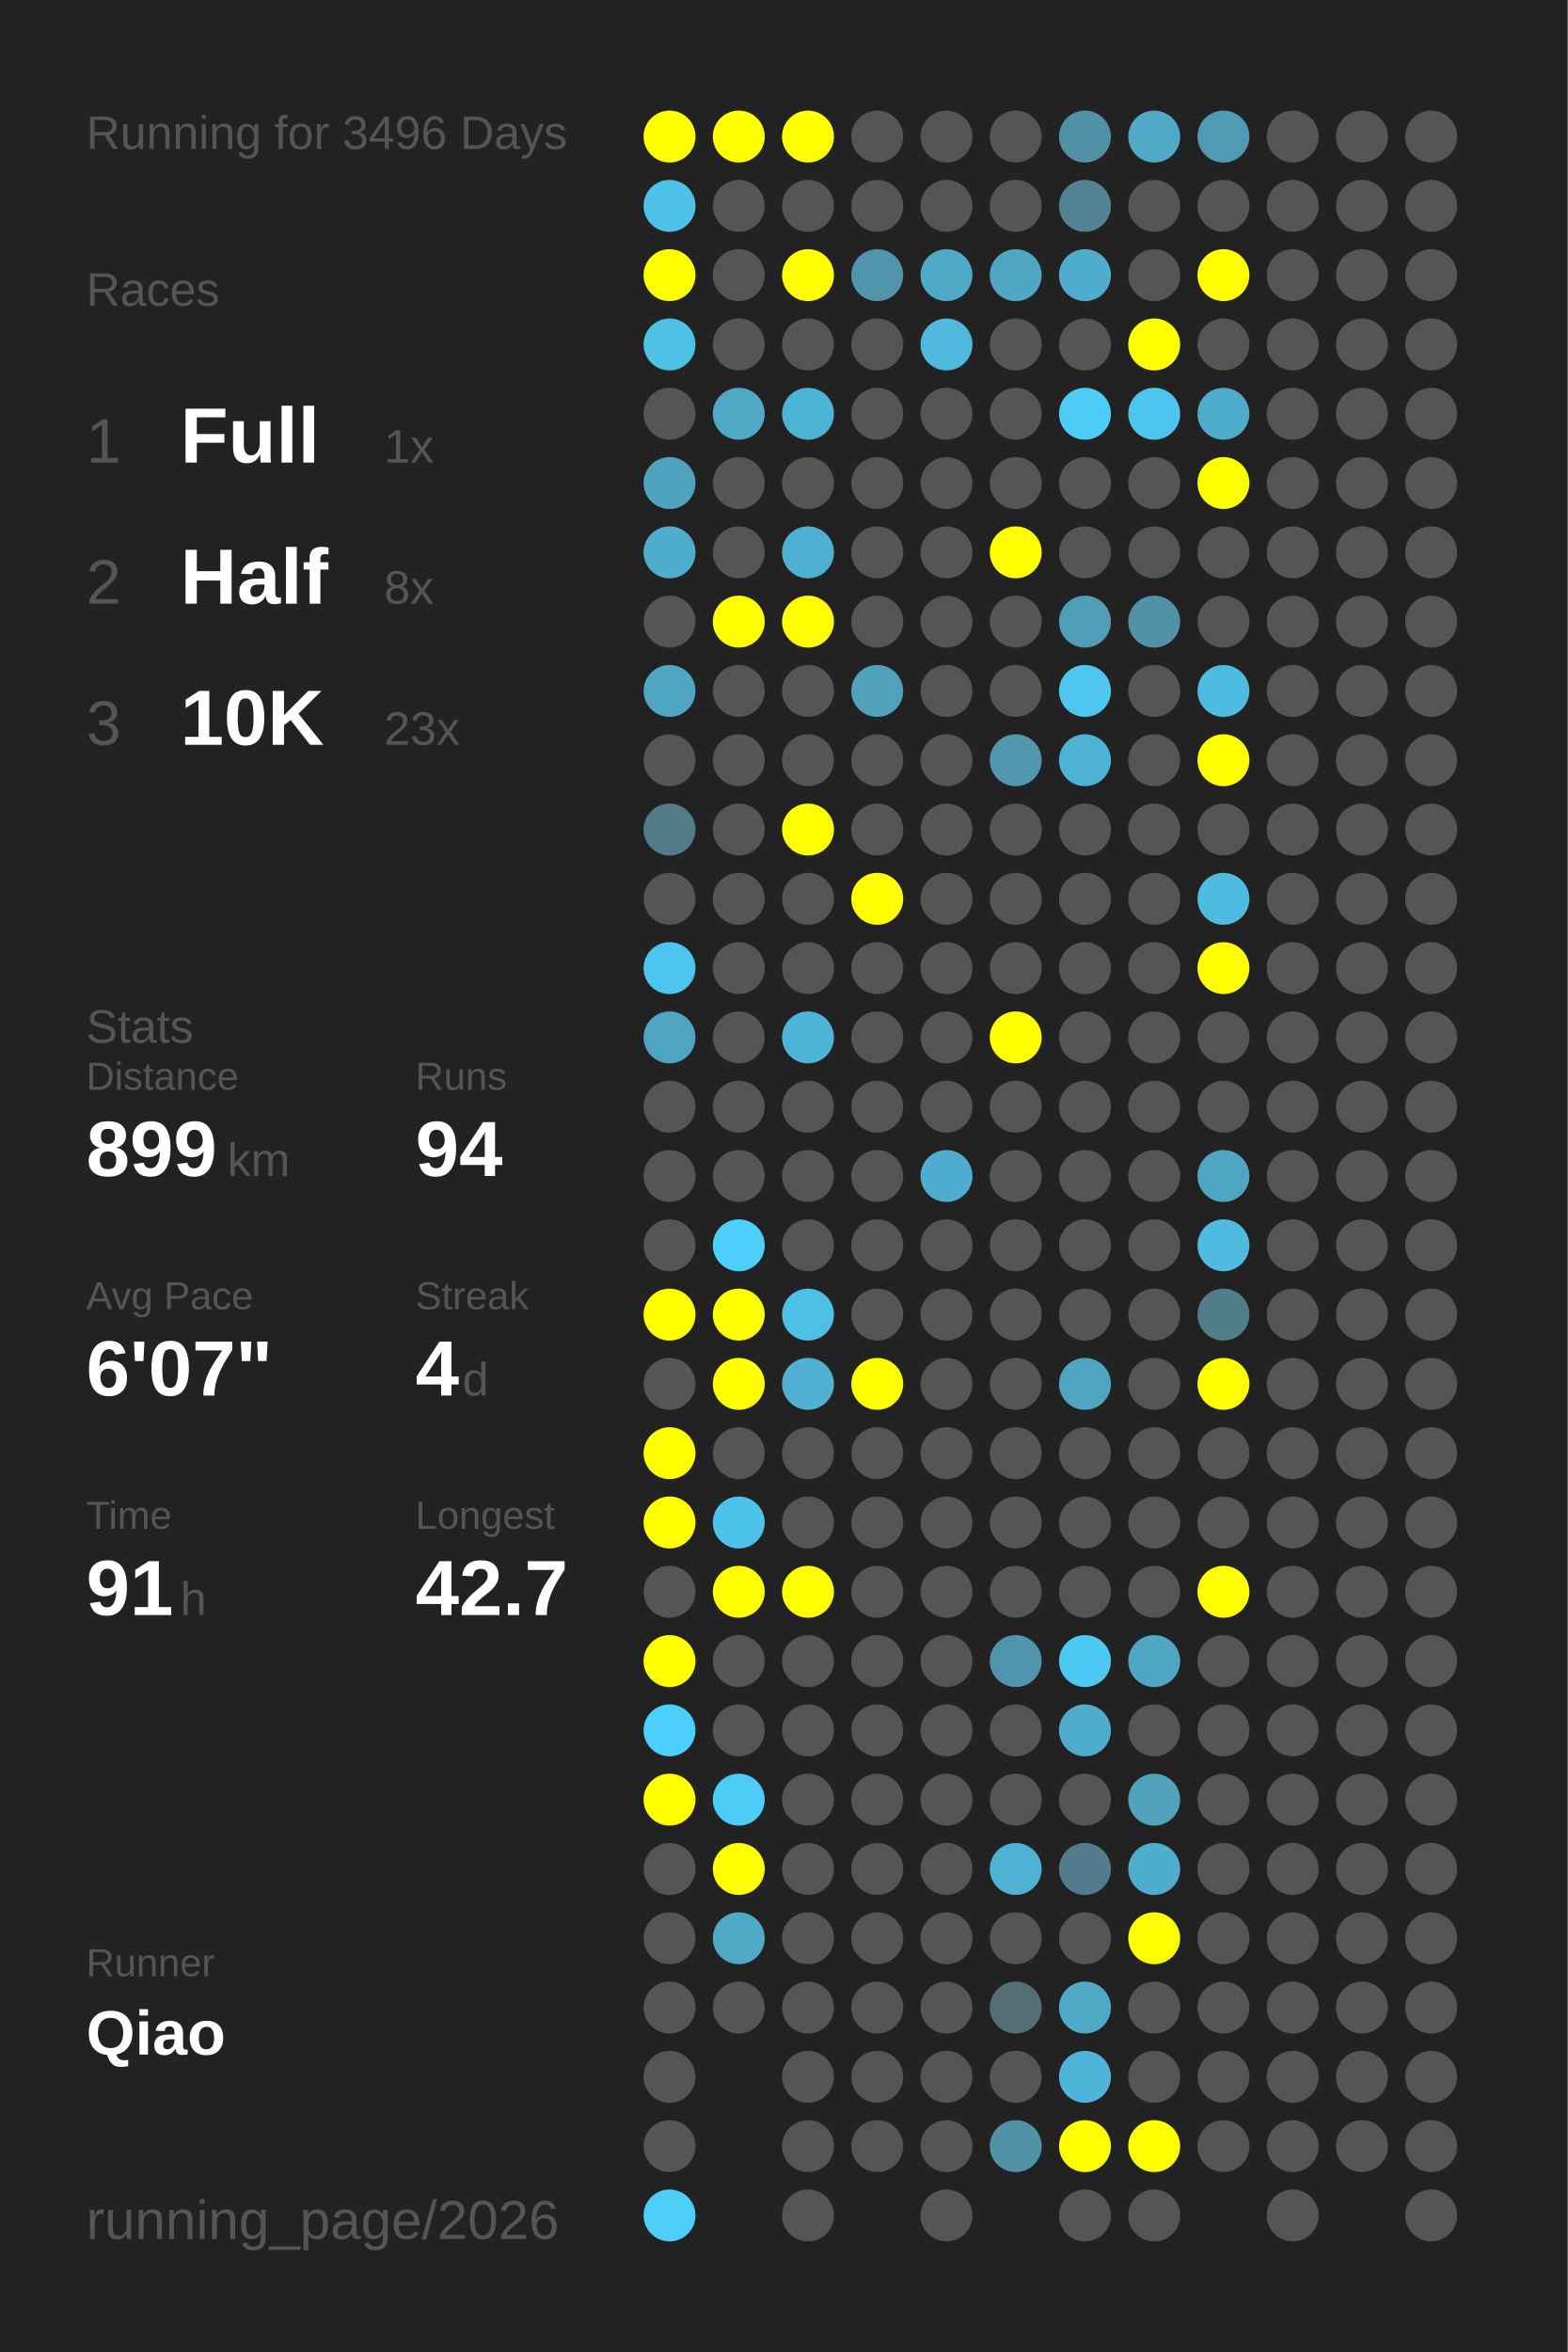
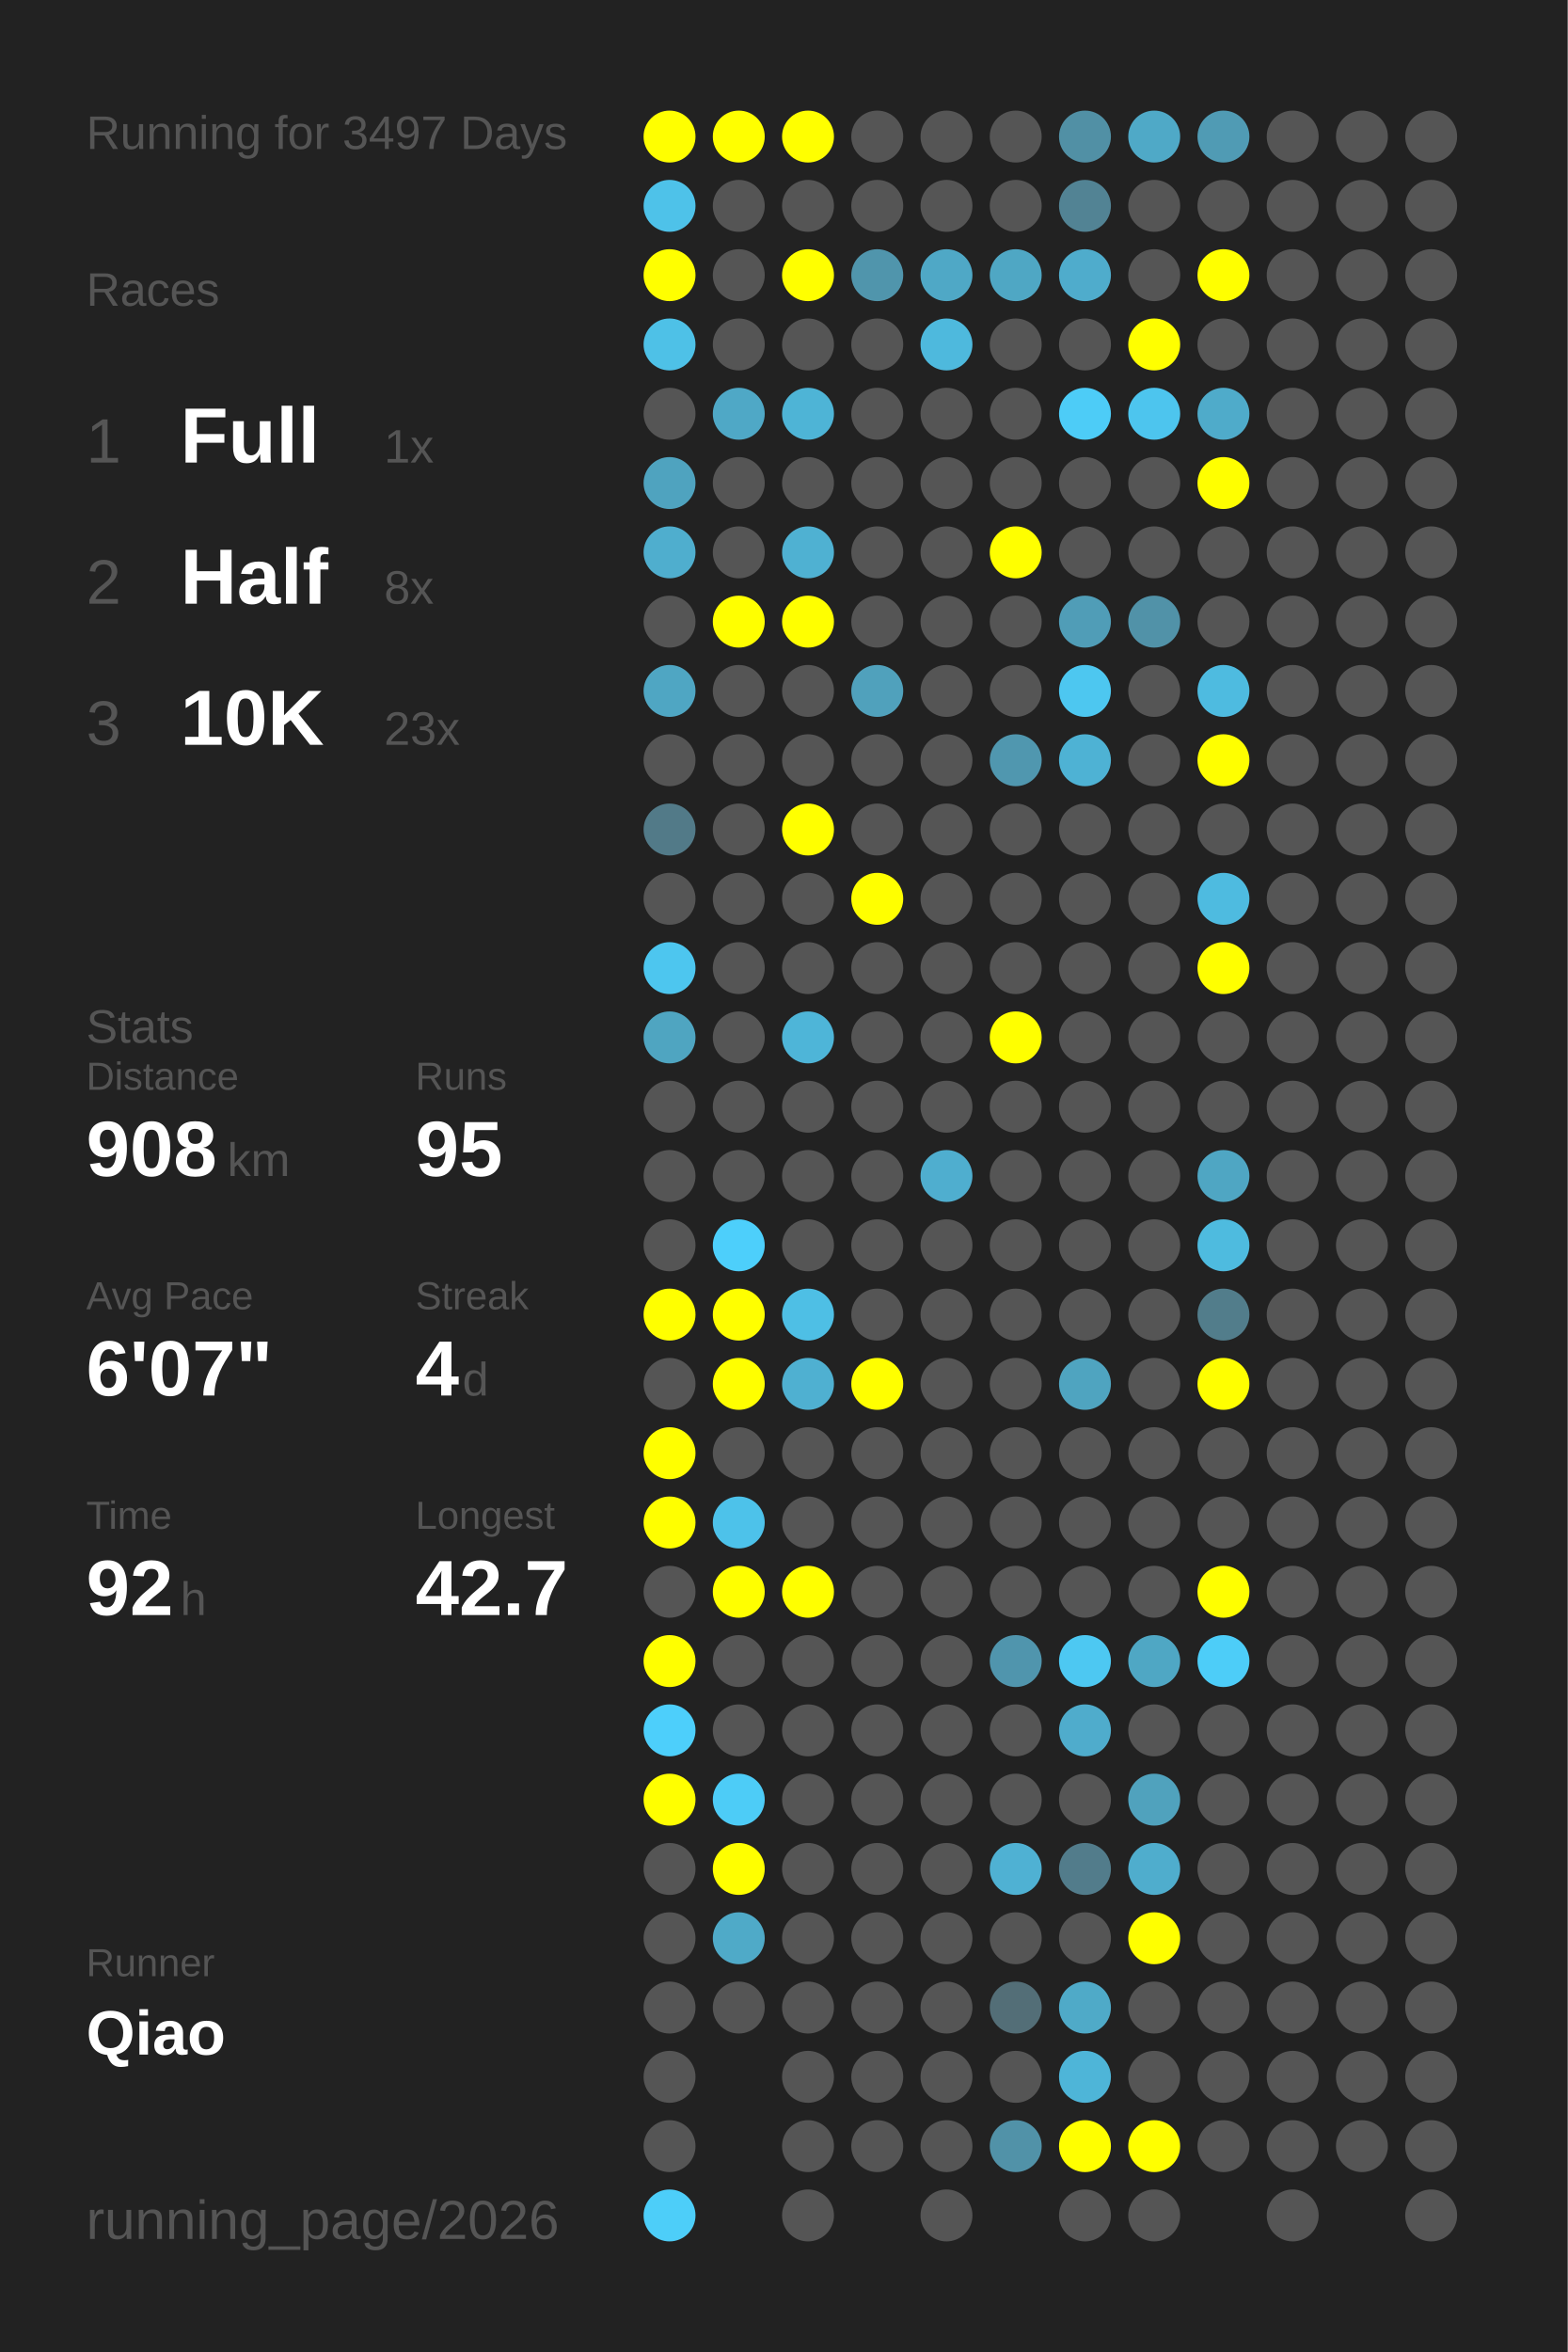
<svg xmlns="http://www.w3.org/2000/svg" baseProfile="full" height="300mm" version="1.1" viewBox="0,0,200,300" width="200mm">
  <defs />
  <rect fill="#222222" height="300" width="200" x="0" y="0" />
-   <text fill="#555555" style="font-size:6px; font-family:Arial;" x="11" y="19">Running for 3496 Days</text>
+   <text fill="#555555" style="font-size:6px; font-family:Arial;" x="11" y="19">Running for 3497 Days</text>
  <text fill="#555555" style="font-size:6px; font-family:Arial;" x="11" y="39">Races</text>
  <text fill="#555555" style="font-size:8px; font-family:Arial;" x="11" y="59">1</text>
  <text fill="#FFFFFF" style="font-size:10px; font-family:Arial; font-weight:bold;" x="23" y="59">Full</text>
  <text fill="#555555" style="font-size:6px; font-family:Arial;" x="49" y="59">1x</text>
  <text fill="#555555" style="font-size:8px; font-family:Arial;" x="11" y="77">2</text>
  <text fill="#FFFFFF" style="font-size:10px; font-family:Arial; font-weight:bold;" x="23" y="77">Half</text>
  <text fill="#555555" style="font-size:6px; font-family:Arial;" x="49" y="77">8x</text>
  <text fill="#555555" style="font-size:8px; font-family:Arial;" x="11" y="95">3</text>
  <text fill="#FFFFFF" style="font-size:10px; font-family:Arial; font-weight:bold;" x="23" y="95">10K</text>
  <text fill="#555555" style="font-size:6px; font-family:Arial;" x="49" y="95">23x</text>
  <text fill="#555555" style="font-size:6px; font-family:Arial;" x="11" y="133">Stats</text>
  <text fill="#555555" style="font-size:5px; font-family:Arial;" x="11" y="139">Distance</text>
-   <text fill="#FFFFFF" style="font-size:10px; font-family:Arial; font-weight:bold;" x="11" y="150">899</text>
+   <text fill="#FFFFFF" style="font-size:10px; font-family:Arial; font-weight:bold;" x="11" y="150">908</text>
  <text fill="#555555" style="font-size:6px; font-family:Arial;" x="29" y="150">km</text>
  <text fill="#555555" style="font-size:5px; font-family:Arial;" x="53" y="139">Runs</text>
-   <text fill="#FFFFFF" style="font-size:10px; font-family:Arial; font-weight:bold;" x="53" y="150">94</text>
+   <text fill="#FFFFFF" style="font-size:10px; font-family:Arial; font-weight:bold;" x="53" y="150">95</text>
  <text fill="#555555" style="font-size:5px; font-family:Arial;" x="11" y="167">Avg Pace</text>
  <text fill="#FFFFFF" style="font-size:10px; font-family:Arial; font-weight:bold;" x="11" y="178">6'07"</text>
  <text fill="#555555" style="font-size:5px; font-family:Arial;" x="53" y="167">Streak</text>
  <text fill="#FFFFFF" style="font-size:10px; font-family:Arial; font-weight:bold;" x="53" y="178">4</text>
  <text fill="#555555" style="font-size:6px; font-family:Arial;" x="59" y="178">d</text>
  <text fill="#555555" style="font-size:5px; font-family:Arial;" x="11" y="195">Time</text>
-   <text fill="#FFFFFF" style="font-size:10px; font-family:Arial; font-weight:bold;" x="11" y="206">91</text>
+   <text fill="#FFFFFF" style="font-size:10px; font-family:Arial; font-weight:bold;" x="11" y="206">92</text>
  <text fill="#555555" style="font-size:6px; font-family:Arial;" x="23" y="206">h</text>
  <text fill="#555555" style="font-size:5px; font-family:Arial;" x="53" y="195">Longest</text>
  <text fill="#FFFFFF" style="font-size:10px; font-family:Arial; font-weight:bold;" x="53" y="206">42.7</text>
  <text fill="#555555" style="font-size:5px; font-family:Arial;" x="11" y="252.065">Runner</text>
  <text fill="#FFFFFF" style="font-size:8px; font-family:Arial; font-weight:bold;" x="11" y="262.065">Qiao</text>
  <text fill="#555555" style="font-size:7px; font-family:Arial;" x="11" y="285.581">running_page/2026</text>
  <circle cx="85.417" cy="17.419" fill="#FFFF00" r="3.312" />
  <circle cx="85.417" cy="26.258" fill="#4ec2e9" r="3.312" />
  <circle cx="85.417" cy="35.097" fill="#FFFF00" r="3.312" />
  <circle cx="85.417" cy="43.935" fill="#4ec1e7" r="3.312" />
  <circle cx="85.417" cy="52.774" fill="#555555" r="3.312" />
  <circle cx="85.417" cy="61.613" fill="#4fa3bf" r="3.312" />
  <circle cx="85.417" cy="70.452" fill="#4faece" r="3.312" />
  <circle cx="85.417" cy="79.29" fill="#555555" r="3.312" />
  <circle cx="85.417" cy="88.129" fill="#4fa6c3" r="3.312" />
  <circle cx="85.417" cy="96.968" fill="#555555" r="3.312" />
  <circle cx="85.417" cy="105.806" fill="#527a88" r="3.312" />
  <circle cx="85.417" cy="114.645" fill="#555555" r="3.312" />
  <circle cx="85.417" cy="123.484" fill="#4dc6ef" r="3.312" />
  <circle cx="85.417" cy="132.323" fill="#4fa5c1" r="3.312" />
  <circle cx="85.417" cy="141.161" fill="#555555" r="3.312" />
  <circle cx="85.417" cy="150" fill="#555555" r="3.312" />
  <circle cx="85.417" cy="158.839" fill="#555555" r="3.312" />
  <circle cx="85.417" cy="167.677" fill="#FFFF00" r="3.312" />
  <circle cx="85.417" cy="176.516" fill="#555555" r="3.312" />
  <circle cx="85.417" cy="185.355" fill="#FFFF00" r="3.312" />
  <circle cx="85.417" cy="194.194" fill="#FFFF00" r="3.312" />
  <circle cx="85.417" cy="203.032" fill="#555555" r="3.312" />
  <circle cx="85.417" cy="211.871" fill="#FFFF00" r="3.312" />
  <circle cx="85.417" cy="220.71" fill="#4dcffb" r="3.312" />
  <circle cx="85.417" cy="229.548" fill="#FFFF00" r="3.312" />
  <circle cx="85.417" cy="238.387" fill="#555555" r="3.312" />
  <circle cx="85.417" cy="247.226" fill="#555555" r="3.312" />
  <circle cx="85.417" cy="256.065" fill="#555555" r="3.312" />
  <circle cx="85.417" cy="264.903" fill="#555555" r="3.312" />
  <circle cx="85.417" cy="273.742" fill="#555555" r="3.312" />
  <circle cx="85.417" cy="282.581" fill="#4dcef9" r="3.312" />
  <circle cx="94.25" cy="17.419" fill="#FFFF00" r="3.312" />
  <circle cx="94.25" cy="26.258" fill="#555555" r="3.312" />
  <circle cx="94.25" cy="35.097" fill="#555555" r="3.312" />
  <circle cx="94.25" cy="43.935" fill="#555555" r="3.312" />
  <circle cx="94.25" cy="52.774" fill="#4fa8c6" r="3.312" />
  <circle cx="94.25" cy="61.613" fill="#555555" r="3.312" />
  <circle cx="94.25" cy="70.452" fill="#555555" r="3.312" />
  <circle cx="94.25" cy="79.29" fill="#FFFF00" r="3.312" />
  <circle cx="94.25" cy="88.129" fill="#555555" r="3.312" />
  <circle cx="94.25" cy="96.968" fill="#555555" r="3.312" />
  <circle cx="94.25" cy="105.806" fill="#555555" r="3.312" />
  <circle cx="94.25" cy="114.645" fill="#555555" r="3.312" />
  <circle cx="94.25" cy="123.484" fill="#555555" r="3.312" />
  <circle cx="94.25" cy="132.323" fill="#555555" r="3.312" />
  <circle cx="94.25" cy="141.161" fill="#555555" r="3.312" />
  <circle cx="94.25" cy="150" fill="#555555" r="3.312" />
  <circle cx="94.25" cy="158.839" fill="#4dcffb" r="3.312" />
  <circle cx="94.25" cy="167.677" fill="#FFFF00" r="3.312" />
  <circle cx="94.25" cy="176.516" fill="#FFFF00" r="3.312" />
  <circle cx="94.25" cy="185.355" fill="#555555" r="3.312" />
  <circle cx="94.25" cy="194.194" fill="#4dc2ea" r="3.312" />
  <circle cx="94.25" cy="203.032" fill="#FFFF00" r="3.312" />
  <circle cx="94.25" cy="211.871" fill="#555555" r="3.312" />
  <circle cx="94.25" cy="220.71" fill="#555555" r="3.312" />
  <circle cx="94.25" cy="229.548" fill="#4dccf7" r="3.312" />
  <circle cx="94.25" cy="238.387" fill="#FFFF00" r="3.312" />
  <circle cx="94.25" cy="247.226" fill="#4faac8" r="3.312" />
  <circle cx="94.25" cy="256.065" fill="#555555" r="3.312" />
  <circle cx="103.083" cy="17.419" fill="#FFFF00" r="3.312" />
  <circle cx="103.083" cy="26.258" fill="#555555" r="3.312" />
  <circle cx="103.083" cy="35.097" fill="#FFFF00" r="3.312" />
  <circle cx="103.083" cy="43.935" fill="#555555" r="3.312" />
  <circle cx="103.083" cy="52.774" fill="#4eb4d6" r="3.312" />
  <circle cx="103.083" cy="61.613" fill="#555555" r="3.312" />
  <circle cx="103.083" cy="70.452" fill="#4fb1d2" r="3.312" />
  <circle cx="103.083" cy="79.29" fill="#FFFF00" r="3.312" />
  <circle cx="103.083" cy="88.129" fill="#555555" r="3.312" />
  <circle cx="103.083" cy="96.968" fill="#555555" r="3.312" />
  <circle cx="103.083" cy="105.806" fill="#FFFF00" r="3.312" />
  <circle cx="103.083" cy="114.645" fill="#555555" r="3.312" />
  <circle cx="103.083" cy="123.484" fill="#555555" r="3.312" />
  <circle cx="103.083" cy="132.323" fill="#4eb5d8" r="3.312" />
  <circle cx="103.083" cy="141.161" fill="#555555" r="3.312" />
  <circle cx="103.083" cy="150" fill="#555555" r="3.312" />
  <circle cx="103.083" cy="158.839" fill="#555555" r="3.312" />
  <circle cx="103.083" cy="167.677" fill="#4ebfe5" r="3.312" />
  <circle cx="103.083" cy="176.516" fill="#4fb0d1" r="3.312" />
  <circle cx="103.083" cy="185.355" fill="#555555" r="3.312" />
  <circle cx="103.083" cy="194.194" fill="#555555" r="3.312" />
  <circle cx="103.083" cy="203.032" fill="#FFFF00" r="3.312" />
  <circle cx="103.083" cy="211.871" fill="#555555" r="3.312" />
  <circle cx="103.083" cy="220.71" fill="#555555" r="3.312" />
  <circle cx="103.083" cy="229.548" fill="#555555" r="3.312" />
  <circle cx="103.083" cy="238.387" fill="#555555" r="3.312" />
  <circle cx="103.083" cy="247.226" fill="#555555" r="3.312" />
  <circle cx="103.083" cy="256.065" fill="#555555" r="3.312" />
  <circle cx="103.083" cy="264.903" fill="#555555" r="3.312" />
  <circle cx="103.083" cy="273.742" fill="#555555" r="3.312" />
  <circle cx="103.083" cy="282.581" fill="#555555" r="3.312" />
  <circle cx="111.917" cy="17.419" fill="#555555" r="3.312" />
  <circle cx="111.917" cy="26.258" fill="#555555" r="3.312" />
  <circle cx="111.917" cy="35.097" fill="#5095ac" r="3.312" />
  <circle cx="111.917" cy="43.935" fill="#555555" r="3.312" />
  <circle cx="111.917" cy="52.774" fill="#555555" r="3.312" />
  <circle cx="111.917" cy="61.613" fill="#555555" r="3.312" />
  <circle cx="111.917" cy="70.452" fill="#555555" r="3.312" />
  <circle cx="111.917" cy="79.29" fill="#555555" r="3.312" />
  <circle cx="111.917" cy="88.129" fill="#50a1bc" r="3.312" />
  <circle cx="111.917" cy="96.968" fill="#555555" r="3.312" />
  <circle cx="111.917" cy="105.806" fill="#555555" r="3.312" />
  <circle cx="111.917" cy="114.645" fill="#FFFF00" r="3.312" />
  <circle cx="111.917" cy="123.484" fill="#555555" r="3.312" />
  <circle cx="111.917" cy="132.323" fill="#555555" r="3.312" />
  <circle cx="111.917" cy="141.161" fill="#555555" r="3.312" />
  <circle cx="111.917" cy="150" fill="#555555" r="3.312" />
  <circle cx="111.917" cy="158.839" fill="#555555" r="3.312" />
  <circle cx="111.917" cy="167.677" fill="#555555" r="3.312" />
  <circle cx="111.917" cy="176.516" fill="#FFFF00" r="3.312" />
  <circle cx="111.917" cy="185.355" fill="#555555" r="3.312" />
  <circle cx="111.917" cy="194.194" fill="#555555" r="3.312" />
  <circle cx="111.917" cy="203.032" fill="#555555" r="3.312" />
  <circle cx="111.917" cy="211.871" fill="#555555" r="3.312" />
  <circle cx="111.917" cy="220.71" fill="#555555" r="3.312" />
  <circle cx="111.917" cy="229.548" fill="#555555" r="3.312" />
  <circle cx="111.917" cy="238.387" fill="#555555" r="3.312" />
  <circle cx="111.917" cy="247.226" fill="#555555" r="3.312" />
  <circle cx="111.917" cy="256.065" fill="#555555" r="3.312" />
  <circle cx="111.917" cy="264.903" fill="#555555" r="3.312" />
  <circle cx="111.917" cy="273.742" fill="#555555" r="3.312" />
  <circle cx="120.75" cy="17.419" fill="#555555" r="3.312" />
  <circle cx="120.75" cy="26.258" fill="#555555" r="3.312" />
  <circle cx="120.75" cy="35.097" fill="#4fa8c6" r="3.312" />
  <circle cx="120.75" cy="43.935" fill="#4eb9dd" r="3.312" />
  <circle cx="120.75" cy="52.774" fill="#555555" r="3.312" />
  <circle cx="120.75" cy="61.613" fill="#555555" r="3.312" />
  <circle cx="120.75" cy="70.452" fill="#555555" r="3.312" />
  <circle cx="120.75" cy="79.29" fill="#555555" r="3.312" />
  <circle cx="120.75" cy="88.129" fill="#555555" r="3.312" />
  <circle cx="120.75" cy="96.968" fill="#555555" r="3.312" />
  <circle cx="120.75" cy="105.806" fill="#555555" r="3.312" />
  <circle cx="120.75" cy="114.645" fill="#555555" r="3.312" />
  <circle cx="120.75" cy="123.484" fill="#555555" r="3.312" />
  <circle cx="120.75" cy="132.323" fill="#555555" r="3.312" />
  <circle cx="120.75" cy="141.161" fill="#555555" r="3.312" />
  <circle cx="120.75" cy="150" fill="#4faecf" r="3.312" />
  <circle cx="120.75" cy="158.839" fill="#555555" r="3.312" />
  <circle cx="120.75" cy="167.677" fill="#555555" r="3.312" />
  <circle cx="120.75" cy="176.516" fill="#555555" r="3.312" />
  <circle cx="120.75" cy="185.355" fill="#555555" r="3.312" />
  <circle cx="120.75" cy="194.194" fill="#555555" r="3.312" />
  <circle cx="120.75" cy="203.032" fill="#555555" r="3.312" />
  <circle cx="120.75" cy="211.871" fill="#555555" r="3.312" />
  <circle cx="120.75" cy="220.71" fill="#555555" r="3.312" />
  <circle cx="120.75" cy="229.548" fill="#555555" r="3.312" />
  <circle cx="120.75" cy="238.387" fill="#555555" r="3.312" />
  <circle cx="120.75" cy="247.226" fill="#555555" r="3.312" />
  <circle cx="120.75" cy="256.065" fill="#555555" r="3.312" />
  <circle cx="120.75" cy="264.903" fill="#555555" r="3.312" />
  <circle cx="120.75" cy="273.742" fill="#555555" r="3.312" />
  <circle cx="120.75" cy="282.581" fill="#555555" r="3.312" />
  <circle cx="129.583" cy="17.419" fill="#555555" r="3.312" />
  <circle cx="129.583" cy="26.258" fill="#555555" r="3.312" />
  <circle cx="129.583" cy="35.097" fill="#4fa7c4" r="3.312" />
  <circle cx="129.583" cy="43.935" fill="#555555" r="3.312" />
  <circle cx="129.583" cy="52.774" fill="#555555" r="3.312" />
  <circle cx="129.583" cy="61.613" fill="#555555" r="3.312" />
  <circle cx="129.583" cy="70.452" fill="#FFFF00" r="3.312" />
  <circle cx="129.583" cy="79.29" fill="#555555" r="3.312" />
  <circle cx="129.583" cy="88.129" fill="#555555" r="3.312" />
  <circle cx="129.583" cy="96.968" fill="#5097af" r="3.312" />
  <circle cx="129.583" cy="105.806" fill="#555555" r="3.312" />
  <circle cx="129.583" cy="114.645" fill="#555555" r="3.312" />
  <circle cx="129.583" cy="123.484" fill="#555555" r="3.312" />
  <circle cx="129.583" cy="132.323" fill="#FFFF00" r="3.312" />
  <circle cx="129.583" cy="141.161" fill="#555555" r="3.312" />
  <circle cx="129.583" cy="150" fill="#555555" r="3.312" />
  <circle cx="129.583" cy="158.839" fill="#555555" r="3.312" />
  <circle cx="129.583" cy="167.677" fill="#555555" r="3.312" />
  <circle cx="129.583" cy="176.516" fill="#555555" r="3.312" />
  <circle cx="129.583" cy="185.355" fill="#555555" r="3.312" />
  <circle cx="129.583" cy="194.194" fill="#555555" r="3.312" />
  <circle cx="129.583" cy="203.032" fill="#555555" r="3.312" />
  <circle cx="129.583" cy="211.871" fill="#5095ad" r="3.312" />
  <circle cx="129.583" cy="220.71" fill="#555555" r="3.312" />
  <circle cx="129.583" cy="229.548" fill="#555555" r="3.312" />
  <circle cx="129.583" cy="238.387" fill="#4fb1d3" r="3.312" />
  <circle cx="129.583" cy="247.226" fill="#555555" r="3.312" />
  <circle cx="129.583" cy="256.065" fill="#536e77" r="3.312" />
  <circle cx="129.583" cy="264.903" fill="#555555" r="3.312" />
  <circle cx="129.583" cy="273.742" fill="#5192a8" r="3.312" />
  <circle cx="138.417" cy="17.419" fill="#5190a5" r="3.312" />
  <circle cx="138.417" cy="26.258" fill="#528394" r="3.312" />
  <circle cx="138.417" cy="35.097" fill="#4faccc" r="3.312" />
  <circle cx="138.417" cy="43.935" fill="#555555" r="3.312" />
  <circle cx="138.417" cy="52.774" fill="#4dccf7" r="3.312" />
  <circle cx="138.417" cy="61.613" fill="#555555" r="3.312" />
  <circle cx="138.417" cy="70.452" fill="#555555" r="3.312" />
  <circle cx="138.417" cy="79.29" fill="#509db7" r="3.312" />
  <circle cx="138.417" cy="88.129" fill="#4dc7f0" r="3.312" />
  <circle cx="138.417" cy="96.968" fill="#4eb2d4" r="3.312" />
  <circle cx="138.417" cy="105.806" fill="#555555" r="3.312" />
  <circle cx="138.417" cy="114.645" fill="#555555" r="3.312" />
  <circle cx="138.417" cy="123.484" fill="#555555" r="3.312" />
  <circle cx="138.417" cy="132.323" fill="#555555" r="3.312" />
  <circle cx="138.417" cy="141.161" fill="#555555" r="3.312" />
  <circle cx="138.417" cy="150" fill="#555555" r="3.312" />
  <circle cx="138.417" cy="158.839" fill="#555555" r="3.312" />
  <circle cx="138.417" cy="167.677" fill="#555555" r="3.312" />
  <circle cx="138.417" cy="176.516" fill="#4fa4c0" r="3.312" />
  <circle cx="138.417" cy="185.355" fill="#555555" r="3.312" />
  <circle cx="138.417" cy="194.194" fill="#555555" r="3.312" />
  <circle cx="138.417" cy="203.032" fill="#555555" r="3.312" />
  <circle cx="138.417" cy="211.871" fill="#4dc8f2" r="3.312" />
  <circle cx="138.417" cy="220.71" fill="#4faccc" r="3.312" />
  <circle cx="138.417" cy="229.548" fill="#555555" r="3.312" />
  <circle cx="138.417" cy="238.387" fill="#527c8b" r="3.312" />
  <circle cx="138.417" cy="247.226" fill="#555555" r="3.312" />
  <circle cx="138.417" cy="256.065" fill="#4faac8" r="3.312" />
  <circle cx="138.417" cy="264.903" fill="#4eb5d8" r="3.312" />
  <circle cx="138.417" cy="273.742" fill="#FFFF00" r="3.312" />
  <circle cx="138.417" cy="282.581" fill="#555555" r="3.312" />
  <circle cx="147.25" cy="17.419" fill="#4fa9c7" r="3.312" />
  <circle cx="147.25" cy="26.258" fill="#555555" r="3.312" />
  <circle cx="147.25" cy="35.097" fill="#555555" r="3.312" />
  <circle cx="147.25" cy="43.935" fill="#FFFF00" r="3.312" />
  <circle cx="147.25" cy="52.774" fill="#4dc5ee" r="3.312" />
  <circle cx="147.25" cy="61.613" fill="#555555" r="3.312" />
  <circle cx="147.25" cy="70.452" fill="#555555" r="3.312" />
  <circle cx="147.25" cy="79.29" fill="#5192a8" r="3.312" />
  <circle cx="147.25" cy="88.129" fill="#555555" r="3.312" />
  <circle cx="147.25" cy="96.968" fill="#555555" r="3.312" />
  <circle cx="147.25" cy="105.806" fill="#555555" r="3.312" />
  <circle cx="147.25" cy="114.645" fill="#555555" r="3.312" />
  <circle cx="147.25" cy="123.484" fill="#555555" r="3.312" />
  <circle cx="147.25" cy="132.323" fill="#555555" r="3.312" />
  <circle cx="147.25" cy="141.161" fill="#555555" r="3.312" />
  <circle cx="147.25" cy="150" fill="#555555" r="3.312" />
  <circle cx="147.25" cy="158.839" fill="#555555" r="3.312" />
  <circle cx="147.25" cy="167.677" fill="#555555" r="3.312" />
  <circle cx="147.25" cy="176.516" fill="#555555" r="3.312" />
  <circle cx="147.25" cy="185.355" fill="#555555" r="3.312" />
  <circle cx="147.25" cy="194.194" fill="#555555" r="3.312" />
  <circle cx="147.25" cy="203.032" fill="#555555" r="3.312" />
  <circle cx="147.25" cy="211.871" fill="#4fa7c4" r="3.312" />
  <circle cx="147.25" cy="220.71" fill="#555555" r="3.312" />
  <circle cx="147.25" cy="229.548" fill="#50a2bd" r="3.312" />
  <circle cx="147.25" cy="238.387" fill="#4fadcd" r="3.312" />
  <circle cx="147.25" cy="247.226" fill="#FFFF00" r="3.312" />
  <circle cx="147.25" cy="256.065" fill="#555555" r="3.312" />
  <circle cx="147.25" cy="264.903" fill="#555555" r="3.312" />
  <circle cx="147.25" cy="273.742" fill="#FFFF00" r="3.312" />
  <circle cx="147.25" cy="282.581" fill="#555555" r="3.312" />
  <circle cx="156.083" cy="17.419" fill="#509bb4" r="3.312" />
  <circle cx="156.083" cy="26.258" fill="#555555" r="3.312" />
  <circle cx="156.083" cy="35.097" fill="#FFFF00" r="3.312" />
  <circle cx="156.083" cy="43.935" fill="#555555" r="3.312" />
  <circle cx="156.083" cy="52.774" fill="#4fabca" r="3.312" />
  <circle cx="156.083" cy="61.613" fill="#FFFF00" r="3.312" />
  <circle cx="156.083" cy="70.452" fill="#555555" r="3.312" />
  <circle cx="156.083" cy="79.29" fill="#555555" r="3.312" />
  <circle cx="156.083" cy="88.129" fill="#4ebbe0" r="3.312" />
  <circle cx="156.083" cy="96.968" fill="#FFFF00" r="3.312" />
  <circle cx="156.083" cy="105.806" fill="#555555" r="3.312" />
  <circle cx="156.083" cy="114.645" fill="#4ebbe0" r="3.312" />
  <circle cx="156.083" cy="123.484" fill="#FFFF00" r="3.312" />
  <circle cx="156.083" cy="132.323" fill="#555555" r="3.312" />
  <circle cx="156.083" cy="141.161" fill="#555555" r="3.312" />
  <circle cx="156.083" cy="150" fill="#4fa6c3" r="3.312" />
  <circle cx="156.083" cy="158.839" fill="#4ebbdf" r="3.312" />
  <circle cx="156.083" cy="167.677" fill="#527d8b" r="3.312" />
  <circle cx="156.083" cy="176.516" fill="#FFFF00" r="3.312" />
  <circle cx="156.083" cy="185.355" fill="#555555" r="3.312" />
  <circle cx="156.083" cy="194.194" fill="#555555" r="3.312" />
  <circle cx="156.083" cy="203.032" fill="#FFFF00" r="3.312" />
-   <circle cx="156.083" cy="211.871" fill="#555555" r="3.312" />
+   <circle cx="156.083" cy="211.871" fill="#4dcdf8" r="3.312" />
  <circle cx="156.083" cy="220.71" fill="#555555" r="3.312" />
  <circle cx="156.083" cy="229.548" fill="#555555" r="3.312" />
  <circle cx="156.083" cy="238.387" fill="#555555" r="3.312" />
  <circle cx="156.083" cy="247.226" fill="#555555" r="3.312" />
  <circle cx="156.083" cy="256.065" fill="#555555" r="3.312" />
  <circle cx="156.083" cy="264.903" fill="#555555" r="3.312" />
  <circle cx="156.083" cy="273.742" fill="#555555" r="3.312" />
  <circle cx="164.917" cy="17.419" fill="#555555" r="3.312" />
  <circle cx="164.917" cy="26.258" fill="#555555" r="3.312" />
  <circle cx="164.917" cy="35.097" fill="#555555" r="3.312" />
  <circle cx="164.917" cy="43.935" fill="#555555" r="3.312" />
  <circle cx="164.917" cy="52.774" fill="#555555" r="3.312" />
  <circle cx="164.917" cy="61.613" fill="#555555" r="3.312" />
  <circle cx="164.917" cy="70.452" fill="#555555" r="3.312" />
  <circle cx="164.917" cy="79.29" fill="#555555" r="3.312" />
  <circle cx="164.917" cy="88.129" fill="#555555" r="3.312" />
  <circle cx="164.917" cy="96.968" fill="#555555" r="3.312" />
  <circle cx="164.917" cy="105.806" fill="#555555" r="3.312" />
  <circle cx="164.917" cy="114.645" fill="#555555" r="3.312" />
  <circle cx="164.917" cy="123.484" fill="#555555" r="3.312" />
  <circle cx="164.917" cy="132.323" fill="#555555" r="3.312" />
  <circle cx="164.917" cy="141.161" fill="#555555" r="3.312" />
  <circle cx="164.917" cy="150" fill="#555555" r="3.312" />
  <circle cx="164.917" cy="158.839" fill="#555555" r="3.312" />
  <circle cx="164.917" cy="167.677" fill="#555555" r="3.312" />
  <circle cx="164.917" cy="176.516" fill="#555555" r="3.312" />
  <circle cx="164.917" cy="185.355" fill="#555555" r="3.312" />
  <circle cx="164.917" cy="194.194" fill="#555555" r="3.312" />
  <circle cx="164.917" cy="203.032" fill="#555555" r="3.312" />
  <circle cx="164.917" cy="211.871" fill="#555555" r="3.312" />
  <circle cx="164.917" cy="220.71" fill="#555555" r="3.312" />
  <circle cx="164.917" cy="229.548" fill="#555555" r="3.312" />
  <circle cx="164.917" cy="238.387" fill="#555555" r="3.312" />
  <circle cx="164.917" cy="247.226" fill="#555555" r="3.312" />
  <circle cx="164.917" cy="256.065" fill="#555555" r="3.312" />
  <circle cx="164.917" cy="264.903" fill="#555555" r="3.312" />
  <circle cx="164.917" cy="273.742" fill="#555555" r="3.312" />
  <circle cx="164.917" cy="282.581" fill="#555555" r="3.312" />
  <circle cx="173.75" cy="17.419" fill="#555555" r="3.312" />
  <circle cx="173.75" cy="26.258" fill="#555555" r="3.312" />
  <circle cx="173.75" cy="35.097" fill="#555555" r="3.312" />
  <circle cx="173.75" cy="43.935" fill="#555555" r="3.312" />
  <circle cx="173.75" cy="52.774" fill="#555555" r="3.312" />
  <circle cx="173.75" cy="61.613" fill="#555555" r="3.312" />
  <circle cx="173.75" cy="70.452" fill="#555555" r="3.312" />
  <circle cx="173.75" cy="79.29" fill="#555555" r="3.312" />
  <circle cx="173.75" cy="88.129" fill="#555555" r="3.312" />
  <circle cx="173.75" cy="96.968" fill="#555555" r="3.312" />
  <circle cx="173.75" cy="105.806" fill="#555555" r="3.312" />
  <circle cx="173.75" cy="114.645" fill="#555555" r="3.312" />
  <circle cx="173.75" cy="123.484" fill="#555555" r="3.312" />
  <circle cx="173.75" cy="132.323" fill="#555555" r="3.312" />
  <circle cx="173.75" cy="141.161" fill="#555555" r="3.312" />
  <circle cx="173.75" cy="150" fill="#555555" r="3.312" />
  <circle cx="173.75" cy="158.839" fill="#555555" r="3.312" />
  <circle cx="173.75" cy="167.677" fill="#555555" r="3.312" />
  <circle cx="173.75" cy="176.516" fill="#555555" r="3.312" />
  <circle cx="173.75" cy="185.355" fill="#555555" r="3.312" />
  <circle cx="173.75" cy="194.194" fill="#555555" r="3.312" />
  <circle cx="173.75" cy="203.032" fill="#555555" r="3.312" />
  <circle cx="173.75" cy="211.871" fill="#555555" r="3.312" />
  <circle cx="173.75" cy="220.71" fill="#555555" r="3.312" />
  <circle cx="173.75" cy="229.548" fill="#555555" r="3.312" />
  <circle cx="173.75" cy="238.387" fill="#555555" r="3.312" />
  <circle cx="173.75" cy="247.226" fill="#555555" r="3.312" />
  <circle cx="173.75" cy="256.065" fill="#555555" r="3.312" />
  <circle cx="173.75" cy="264.903" fill="#555555" r="3.312" />
  <circle cx="173.75" cy="273.742" fill="#555555" r="3.312" />
  <circle cx="182.583" cy="17.419" fill="#555555" r="3.312" />
  <circle cx="182.583" cy="26.258" fill="#555555" r="3.312" />
  <circle cx="182.583" cy="35.097" fill="#555555" r="3.312" />
  <circle cx="182.583" cy="43.935" fill="#555555" r="3.312" />
  <circle cx="182.583" cy="52.774" fill="#555555" r="3.312" />
  <circle cx="182.583" cy="61.613" fill="#555555" r="3.312" />
  <circle cx="182.583" cy="70.452" fill="#555555" r="3.312" />
  <circle cx="182.583" cy="79.29" fill="#555555" r="3.312" />
  <circle cx="182.583" cy="88.129" fill="#555555" r="3.312" />
  <circle cx="182.583" cy="96.968" fill="#555555" r="3.312" />
  <circle cx="182.583" cy="105.806" fill="#555555" r="3.312" />
  <circle cx="182.583" cy="114.645" fill="#555555" r="3.312" />
  <circle cx="182.583" cy="123.484" fill="#555555" r="3.312" />
  <circle cx="182.583" cy="132.323" fill="#555555" r="3.312" />
  <circle cx="182.583" cy="141.161" fill="#555555" r="3.312" />
  <circle cx="182.583" cy="150" fill="#555555" r="3.312" />
  <circle cx="182.583" cy="158.839" fill="#555555" r="3.312" />
  <circle cx="182.583" cy="167.677" fill="#555555" r="3.312" />
  <circle cx="182.583" cy="176.516" fill="#555555" r="3.312" />
  <circle cx="182.583" cy="185.355" fill="#555555" r="3.312" />
  <circle cx="182.583" cy="194.194" fill="#555555" r="3.312" />
  <circle cx="182.583" cy="203.032" fill="#555555" r="3.312" />
  <circle cx="182.583" cy="211.871" fill="#555555" r="3.312" />
  <circle cx="182.583" cy="220.71" fill="#555555" r="3.312" />
  <circle cx="182.583" cy="229.548" fill="#555555" r="3.312" />
  <circle cx="182.583" cy="238.387" fill="#555555" r="3.312" />
  <circle cx="182.583" cy="247.226" fill="#555555" r="3.312" />
  <circle cx="182.583" cy="256.065" fill="#555555" r="3.312" />
  <circle cx="182.583" cy="264.903" fill="#555555" r="3.312" />
  <circle cx="182.583" cy="273.742" fill="#555555" r="3.312" />
  <circle cx="182.583" cy="282.581" fill="#555555" r="3.312" />
</svg>
